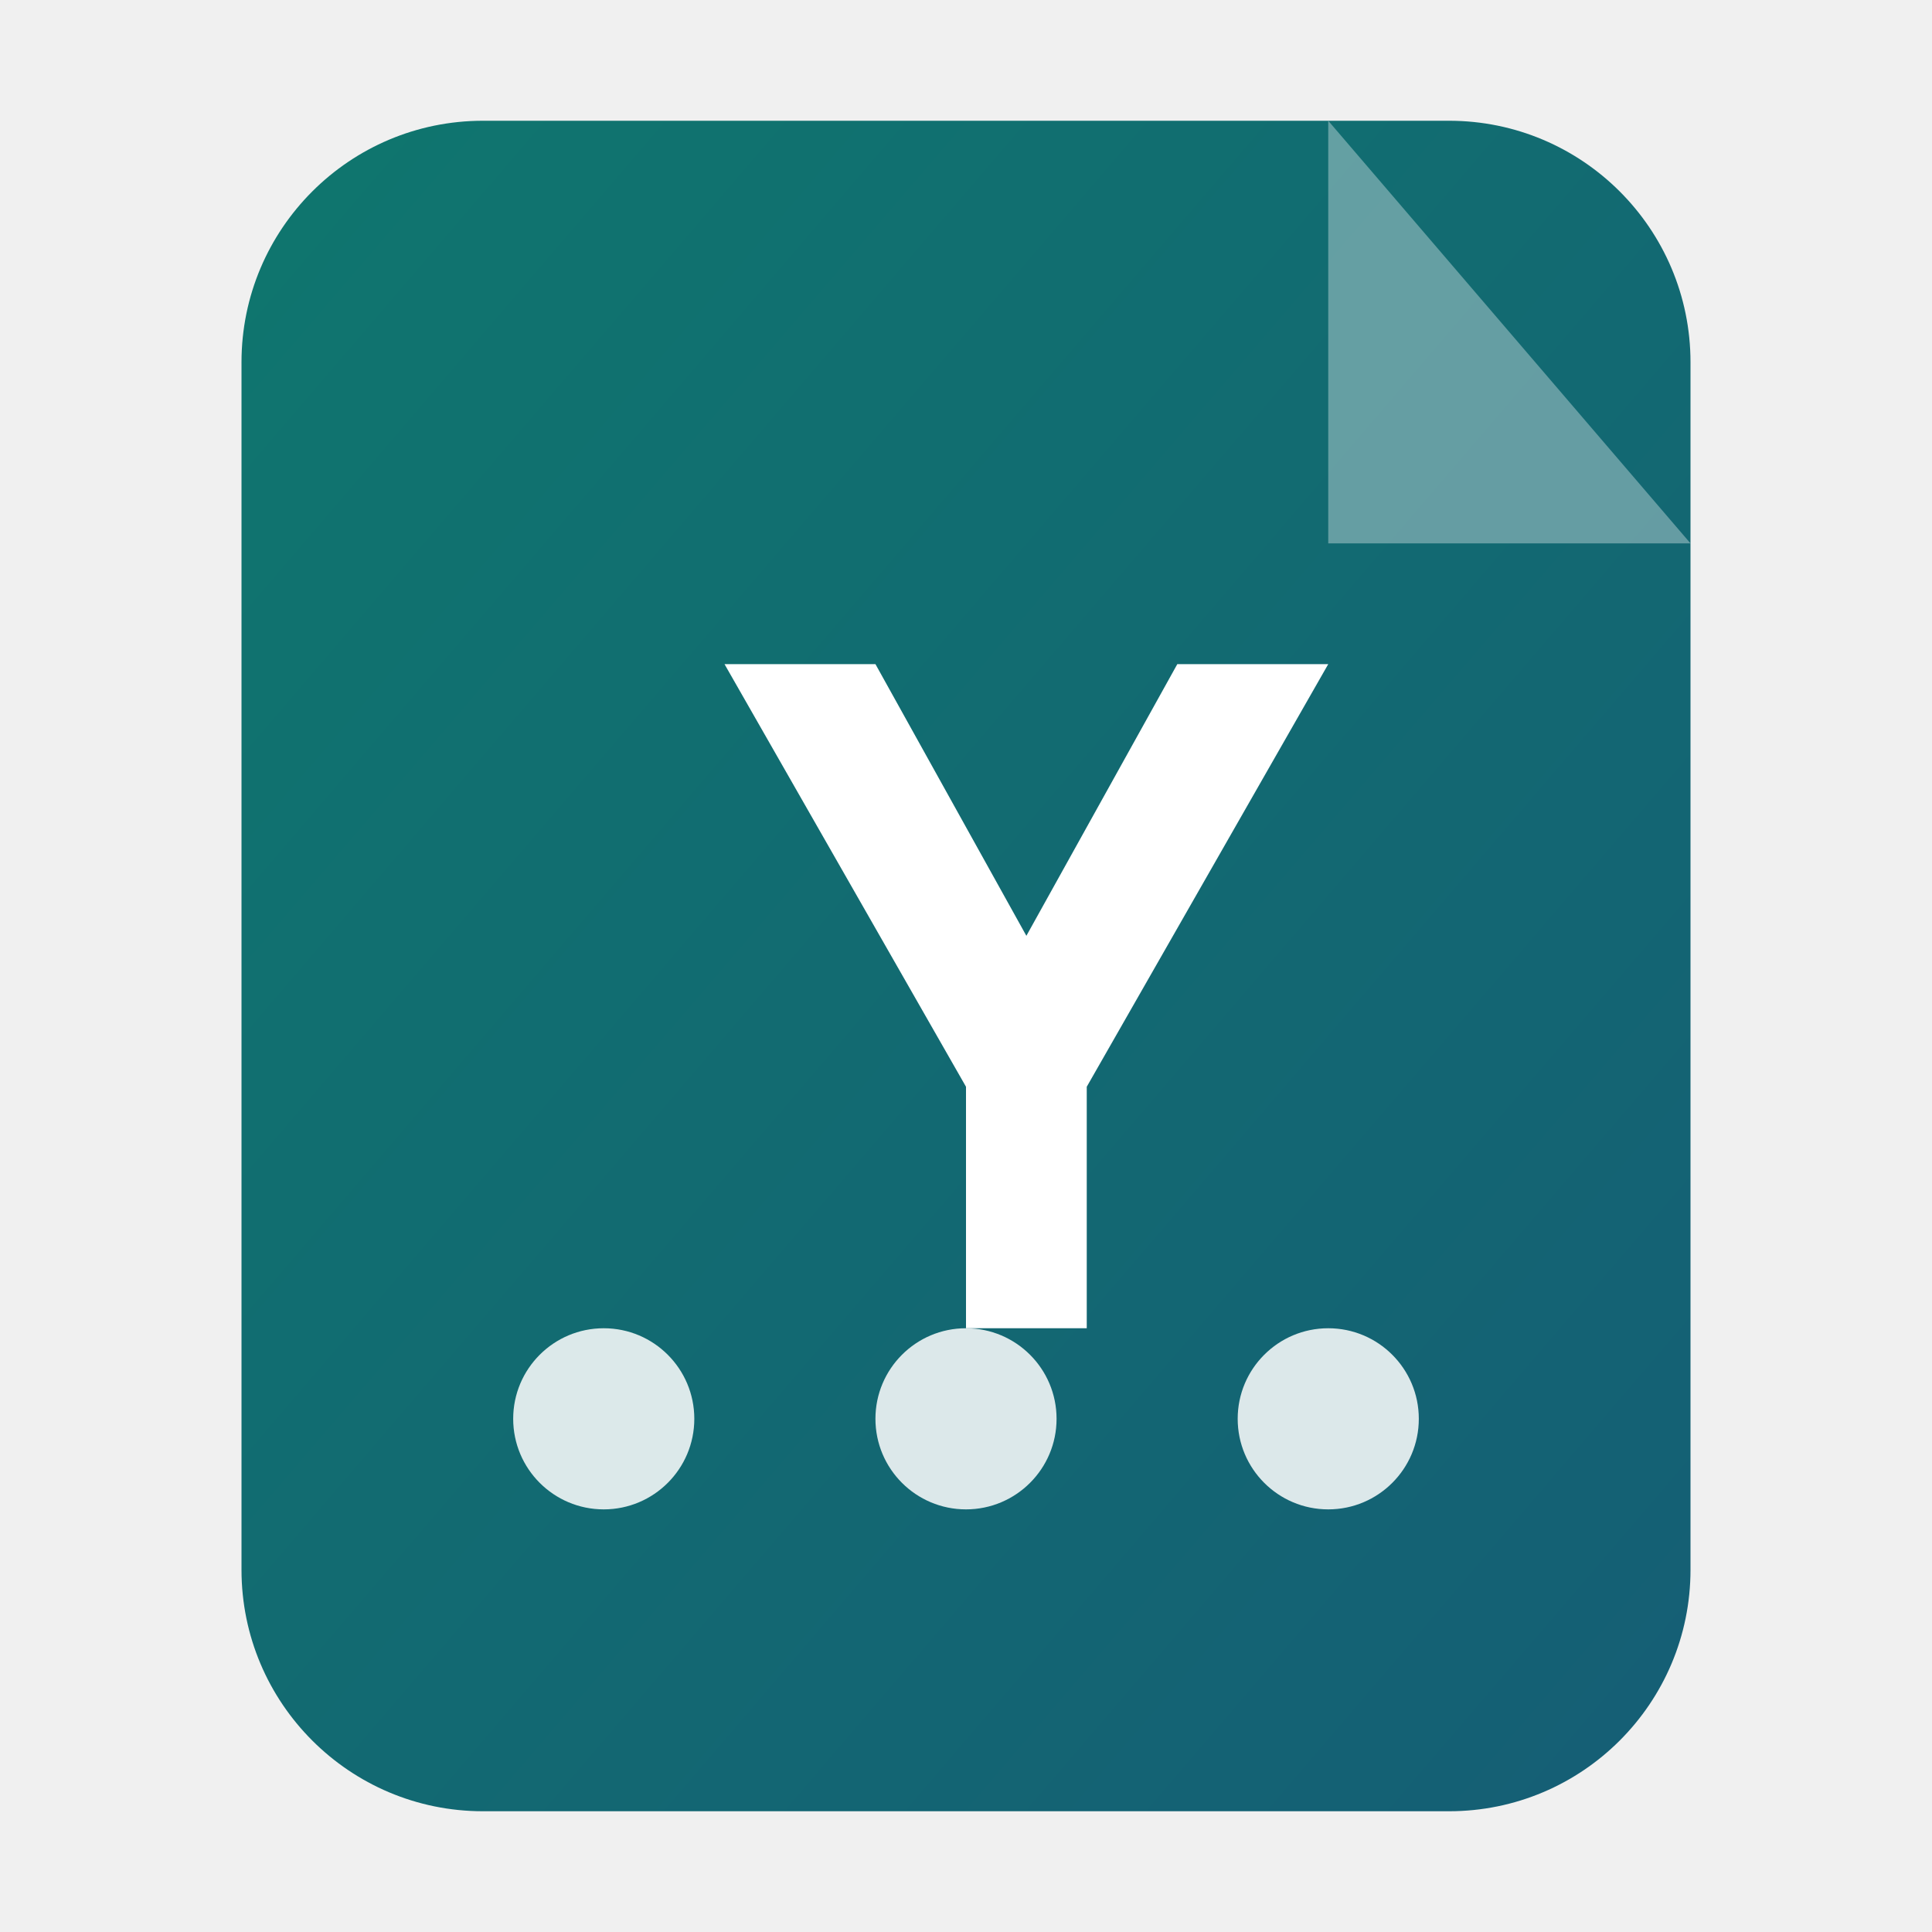
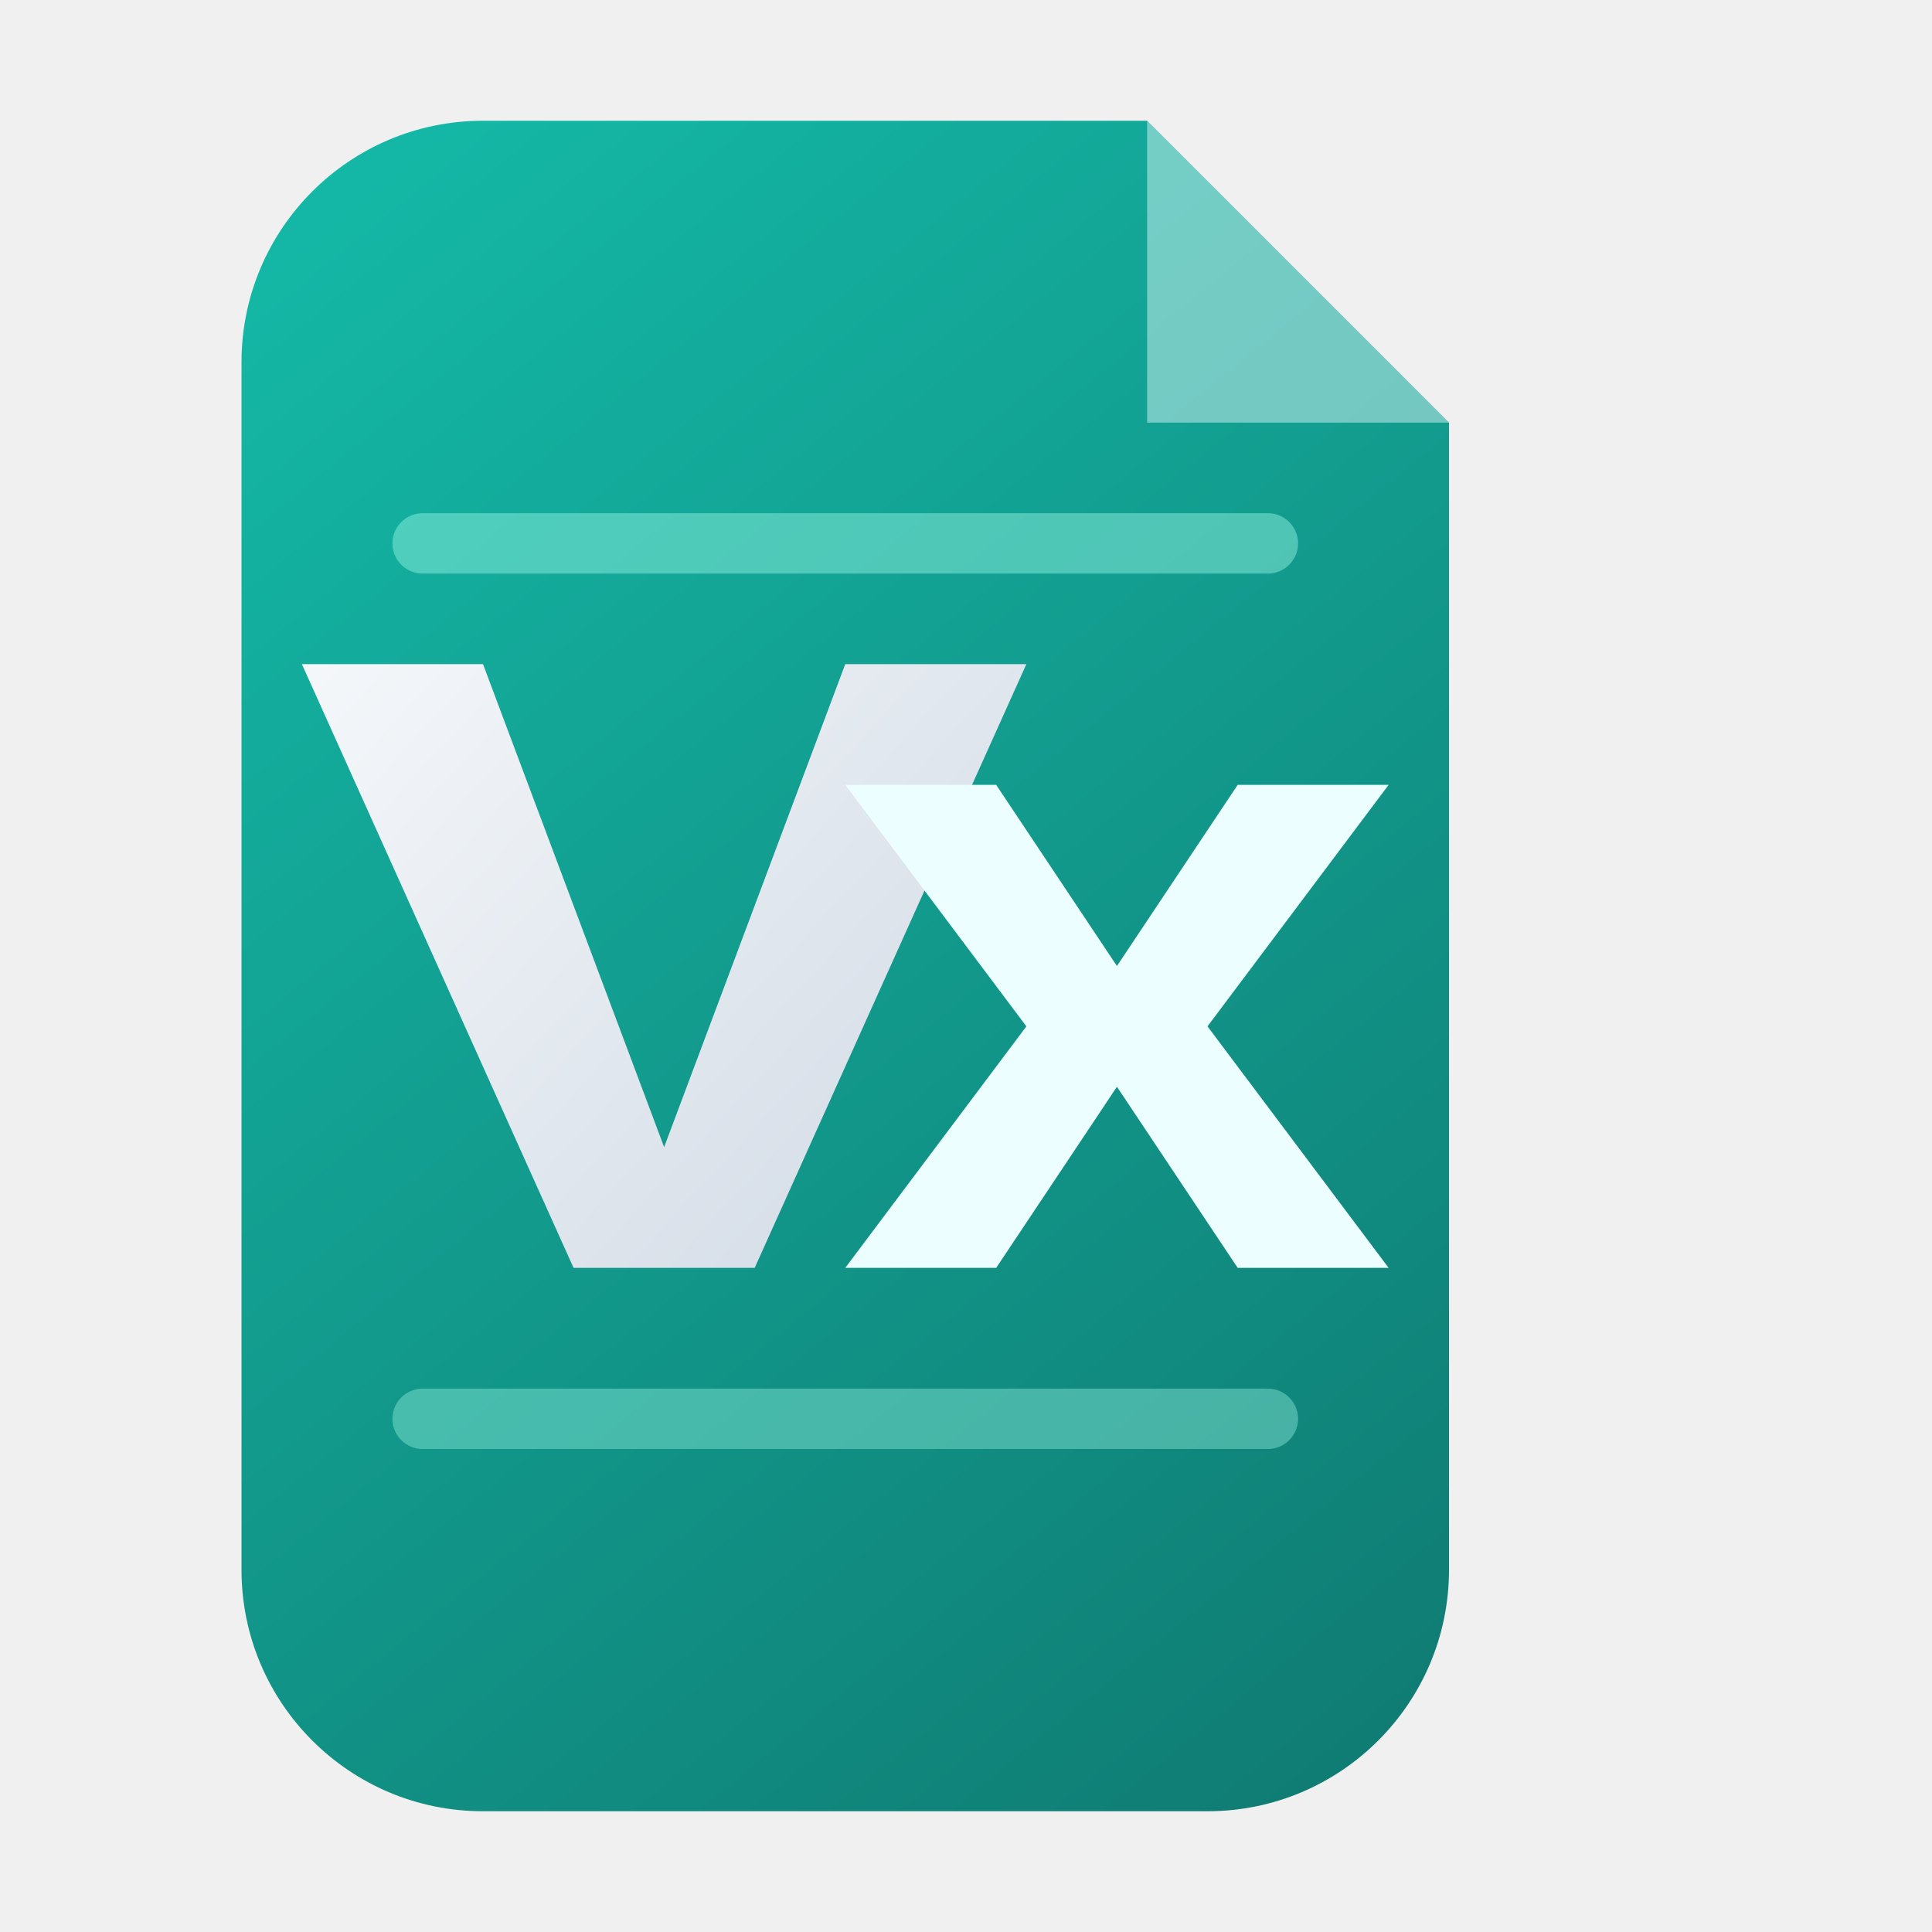
<svg xmlns="http://www.w3.org/2000/svg" viewBox="0 0 64 64">
  <defs>
-     <linearGradient id="bg" x1="0" y1="0" x2="1" y2="1">
-       <stop offset="0%" stop-color="#0f766e" />
-       <stop offset="100%" stop-color="#155e75" />
+     <linearGradient id="vexa-file-bg" x1="10" y1="6" x2="54" y2="60" gradientUnits="userSpaceOnUse">
+       <stop offset="0%" stop-color="#14b8a6" />
+       <stop offset="100%" stop-color="#0f766e" />
+     </linearGradient>
+     <linearGradient id="vexa-file-accent" x1="18" y1="20" x2="46" y2="46" gradientUnits="userSpaceOnUse">
+       <stop offset="0%" stop-color="#f8fafc" />
+       <stop offset="100%" stop-color="#cbd5e1" />
    </linearGradient>
  </defs>
-   <rect x="8" y="4" width="48" height="56" rx="8" fill="url(#bg)" />
-   <path d="M44 4v14h12" fill="#ffffff" fill-opacity="0.35" />
-   <path d="M24 22h5l5 9 5-9h5l-8 14v8h-4v-8z" fill="#ffffff" />
-   <circle cx="20" cy="47" r="3" fill="#ffffff" fill-opacity="0.85" />
-   <circle cx="32" cy="47" r="3" fill="#ffffff" fill-opacity="0.85" />
-   <circle cx="44" cy="47" r="3" fill="#ffffff" fill-opacity="0.85" />
+   <path d="M16 4h22l10 10v38a8 8 0 0 1-8 8H16a8 8 0 0 1-8-8V12a8 8 0 0 1 8-8Z" fill="url(#vexa-file-bg)" />
+   <path d="M38 4v10h10" fill="#ecfeff" fill-opacity="0.45" />
+   <g transform="translate(-4, 0)">
+     <path d="M18 18h28" stroke="#99f6e4" stroke-opacity="0.45" stroke-width="2" stroke-linecap="round" />
+     <path d="M18 47h28" stroke="#99f6e4" stroke-opacity="0.4" stroke-width="2" stroke-linecap="round" />
+     <g transform="translate(-6, 0)">
+       <path d="M20 22h6l6 16 6-16h6l-9 20h-6Z" fill="url(#vexa-file-accent)" />
+     </g>
+     <g transform="translate(10, 0)">
+       <path d="M22 42l6-8-6-8h5l4 6 4-6h5l-6 8 6 8h-5l-4-6-4 6Z" fill="#ecfeff" />
+     </g>
+   </g>
</svg>
